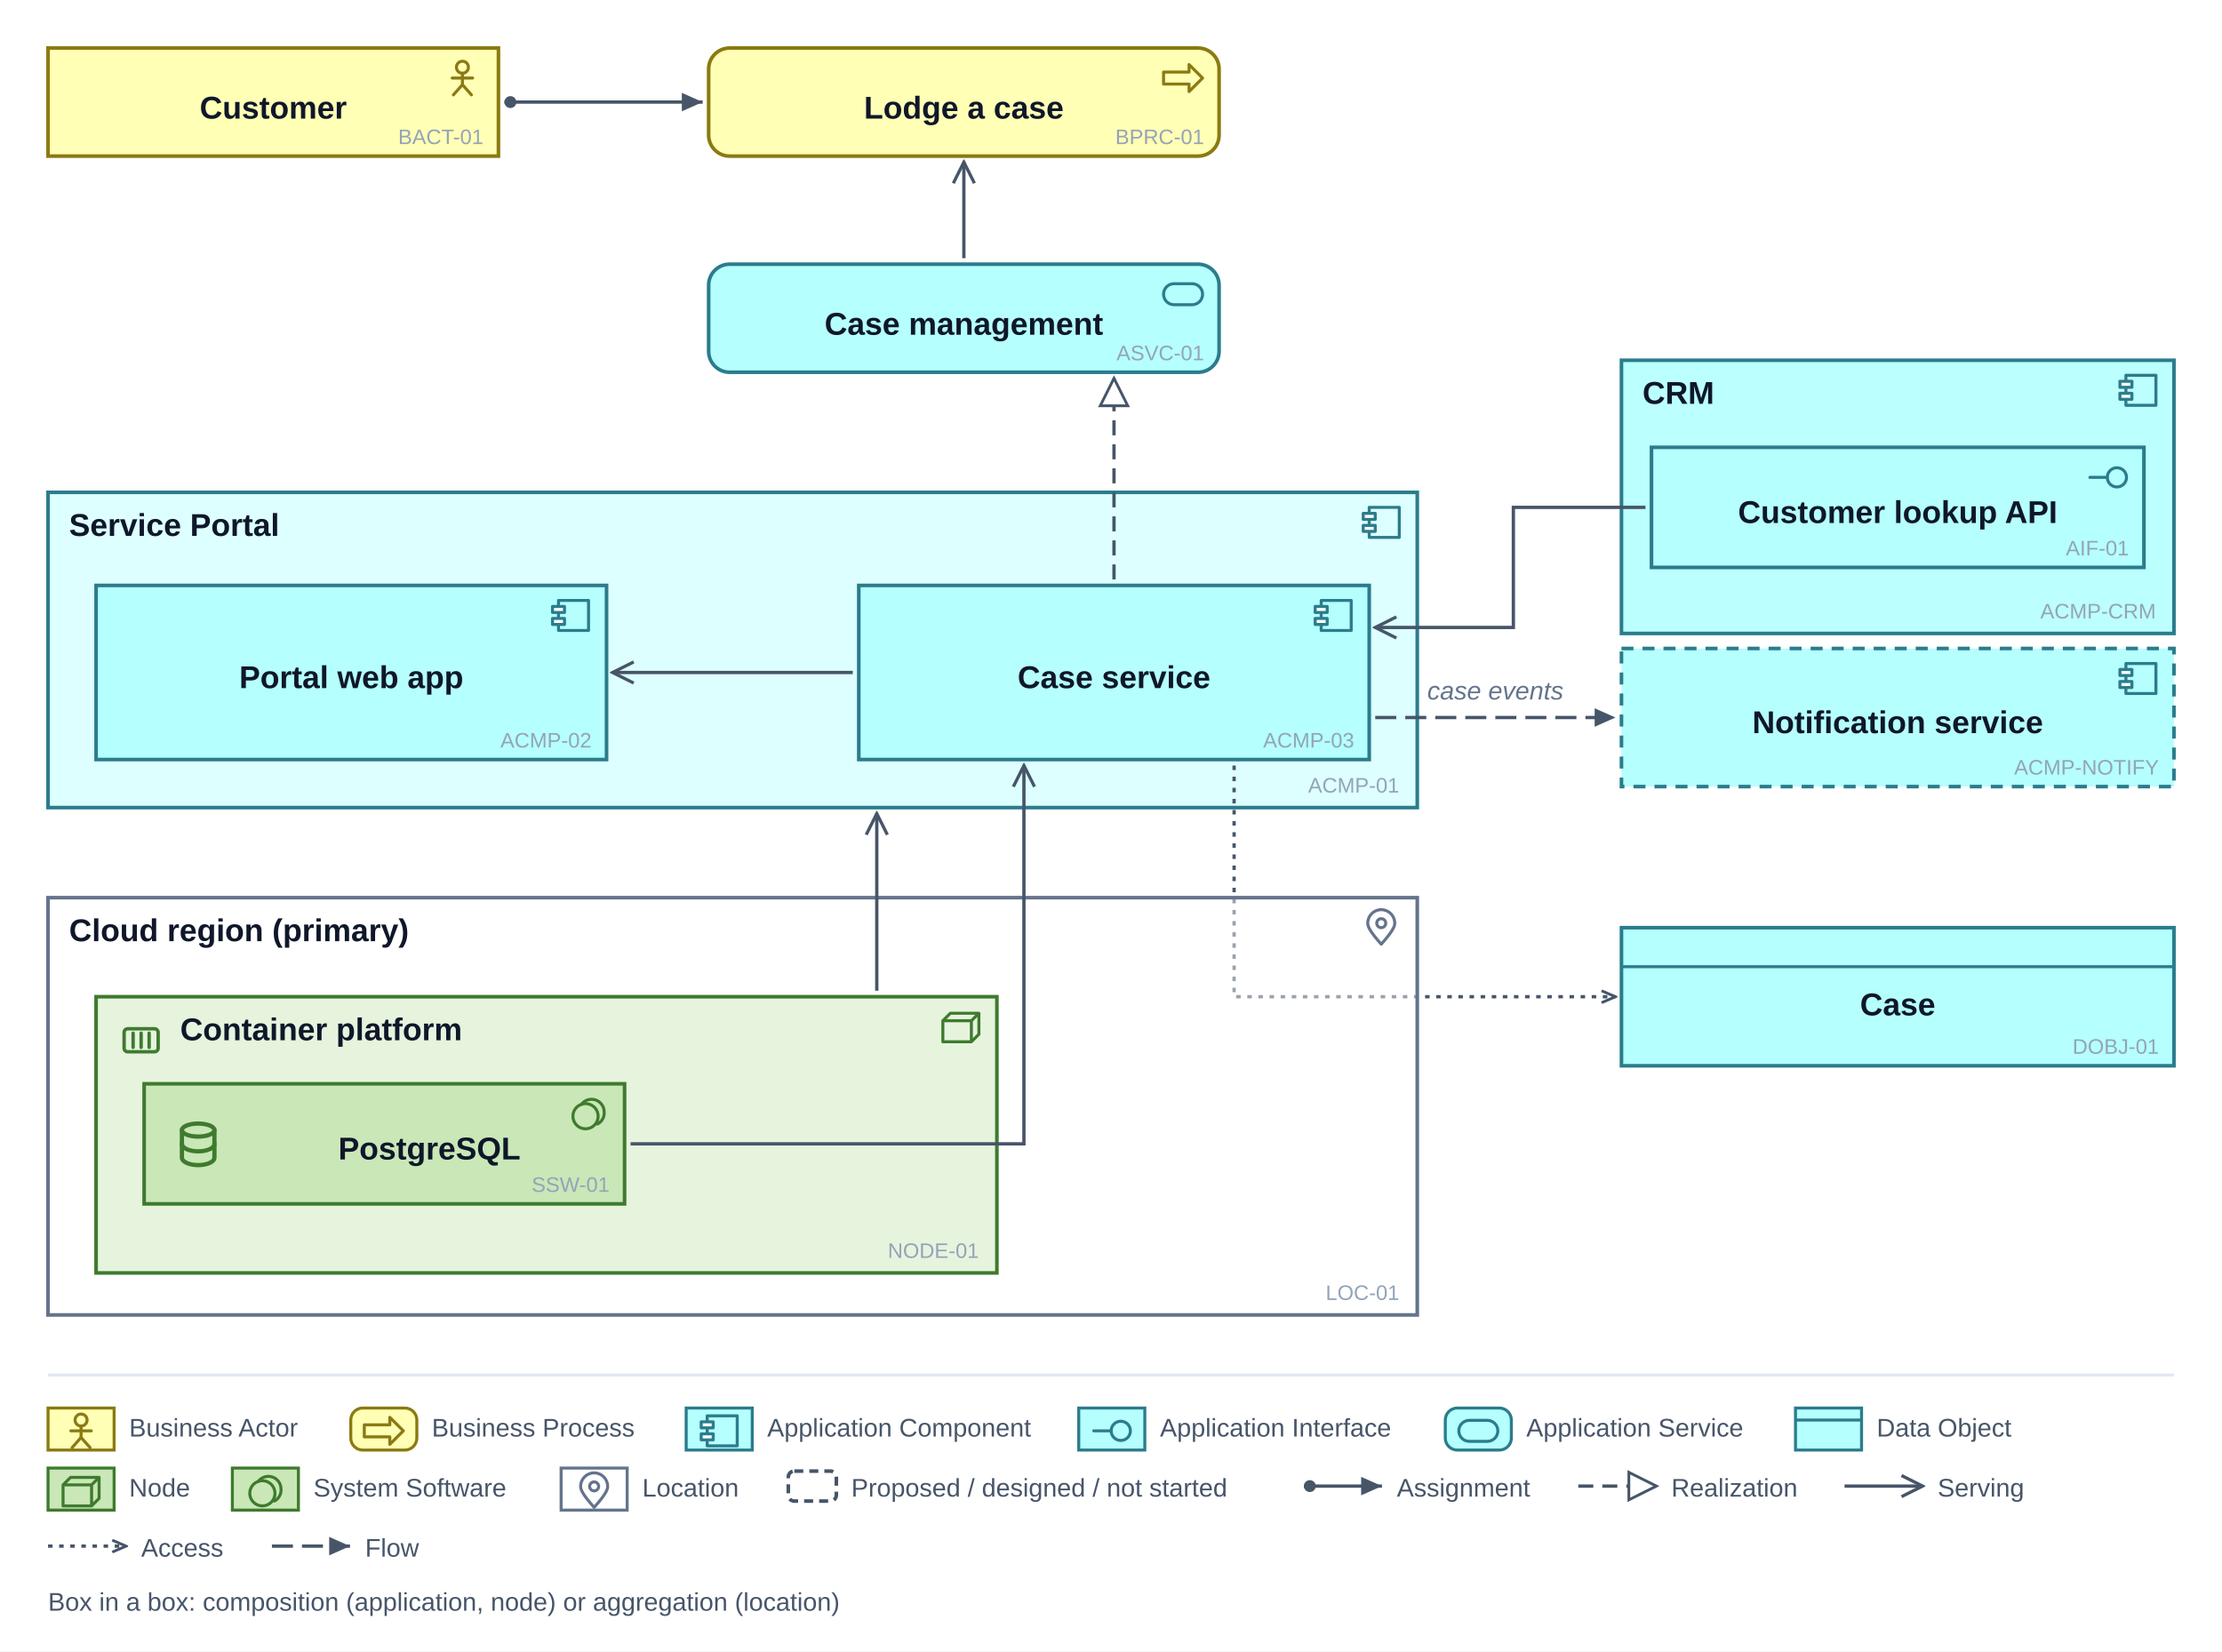
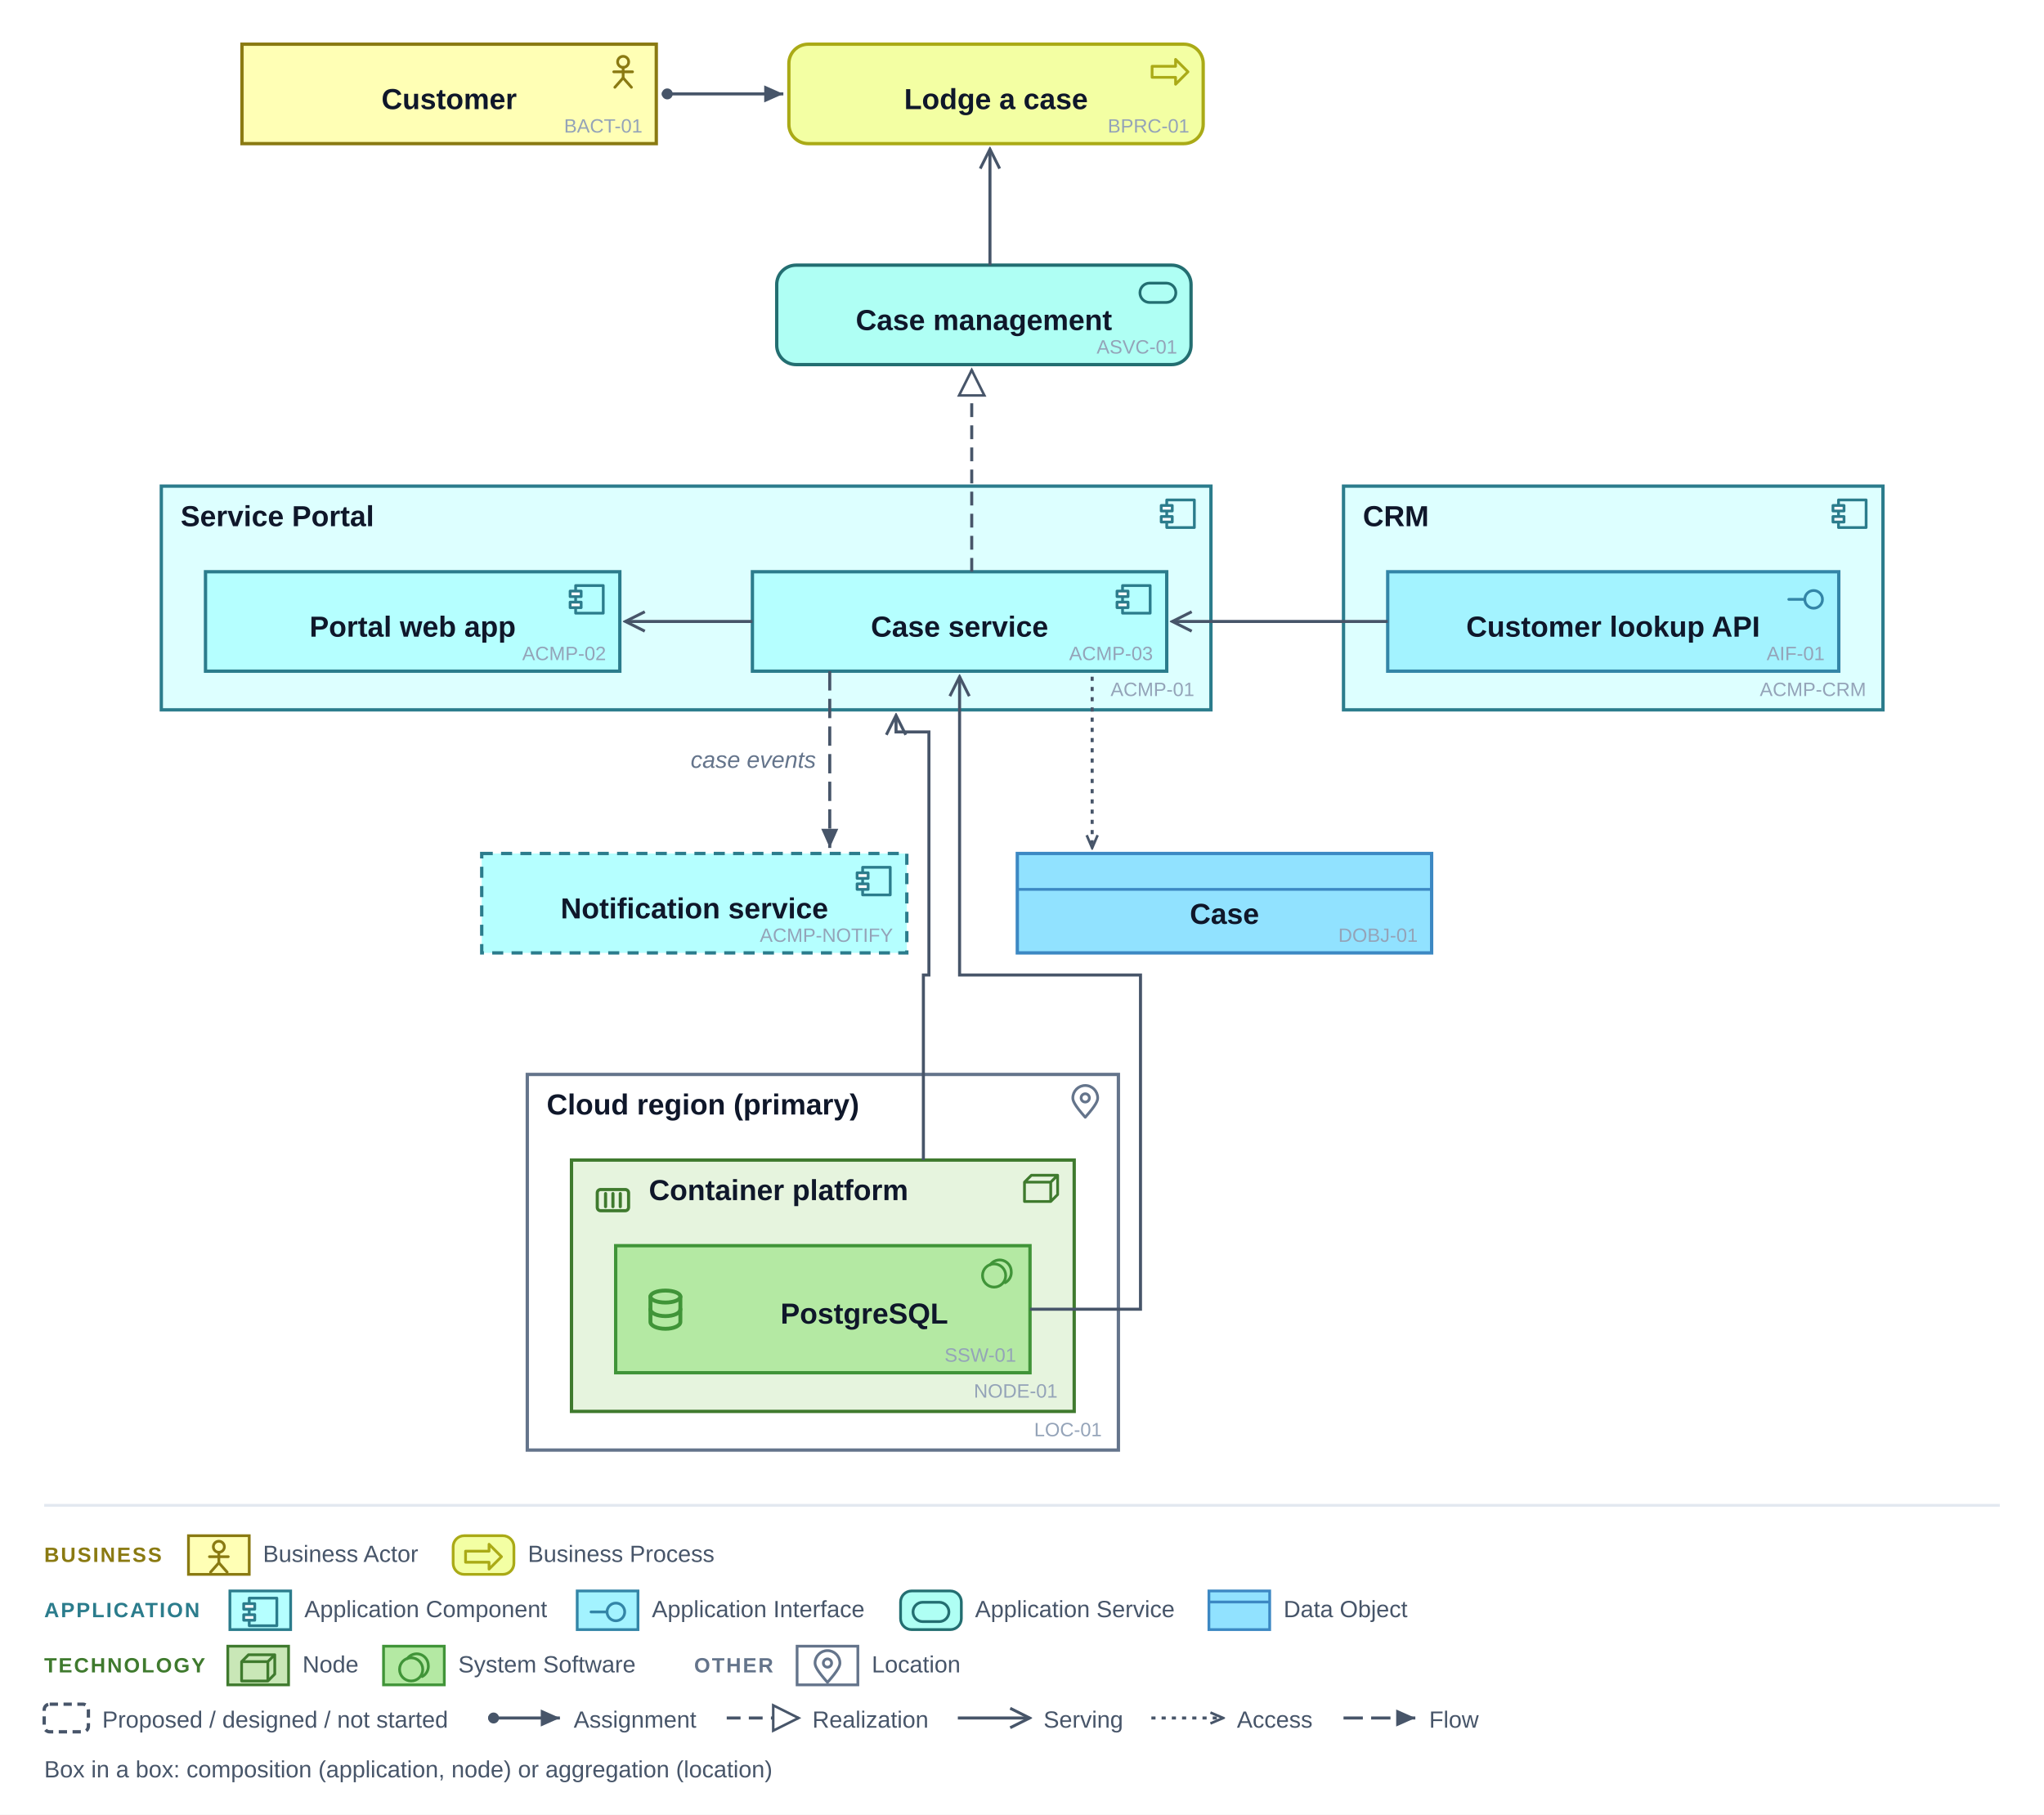
- <svg xmlns="http://www.w3.org/2000/svg" viewBox="0 0 740 550" font-family="-apple-system, 'Helvetica Neue', Arial, sans-serif">
-   <rect x="0" y="0" width="740" height="550" fill="#ffffff" />
+ <svg xmlns="http://www.w3.org/2000/svg" viewBox="0 0 740 657" font-family="-apple-system, 'Helvetica Neue', Arial, sans-serif">
+   <rect x="0" y="0" width="740" height="657" fill="#ffffff" />
  <defs>
    <marker id="arr-layered" viewBox="0 0 10 10" refX="9" refY="5" markerWidth="7" markerHeight="7" orient="auto-start-reverse">
      <path d="M 0 1 L 9 5 L 0 9 z" fill="#475569" />
    </marker>
    <marker id="dot-layered" viewBox="0 0 10 10" refX="8" refY="5" markerWidth="6" markerHeight="6" orient="auto-start-reverse">
      <circle cx="5" cy="5" r="3" fill="#475569" />
    </marker>
    <marker id="arrow-filled-layered" viewBox="0 0 10 10" refX="9" refY="5" markerWidth="7" markerHeight="7" orient="auto-start-reverse">
      <path d="M 0 1 L 9 5 L 0 9 z" fill="#475569" />
    </marker>
    <marker id="arrow-open-layered" viewBox="0 0 10 10" refX="9" refY="5" markerWidth="8" markerHeight="8" orient="auto-start-reverse">
      <path d="M 1 1 L 9 5 L 1 9" fill="none" stroke="#475569" stroke-width="1.2" />
    </marker>
    <marker id="triangle-hollow-layered" viewBox="0 0 12 12" refX="11" refY="6" markerWidth="10" markerHeight="10" orient="auto-start-reverse">
      <path d="M 1 1 L 11 6 L 1 11 z" fill="#ffffff" stroke="#475569" stroke-width="1" />
    </marker>
    <marker id="arrow-open-small-layered" viewBox="0 0 10 10" refX="9" refY="5" markerWidth="6" markerHeight="6" orient="auto-start-reverse">
      <path d="M 2 2 L 9 5 L 2 8" fill="none" stroke="#475569" stroke-width="1.4" />
    </marker>
  </defs>
-   <rect x="16.0" y="16.0" width="150.0" height="36.0" rx="0" fill="#ffffb5" stroke="#8a7a12" stroke-width="1.2" />
-   <g transform="translate(146.0 20.0)" fill="none" stroke="#8a7a12" stroke-width="1" stroke-linecap="round" stroke-linejoin="round">
-     <circle cx="8" cy="2.4" r="2" />
-     <line x1="8" y1="4.4" x2="8" y2="8.2" />
-     <line x1="4.6" y1="6" x2="11.4" y2="6" />
-     <polyline points="5,11.6 8,8.2 11,11.6" />
-   </g>
-   <text x="91.0" y="39.5" font-size="10.5" fill="#0f172a" text-anchor="middle" font-weight="600">Customer</text>
-   <text x="161.0" y="48.0" font-size="7" fill="#94a3b8" text-anchor="end">BACT-01</text>
-   <rect x="236.0" y="16.0" width="170.0" height="36.0" rx="7" fill="#ffffb5" stroke="#8a7a12" stroke-width="1.2" />
-   <g transform="translate(386.0 20.0)" fill="none" stroke="#8a7a12" stroke-width="1" stroke-linecap="round" stroke-linejoin="round">
-     <path d="M1.5 4 H10 V1.5 L14.5 6 L10 10.5 V8 H1.5 Z" />
-   </g>
-   <text x="321.0" y="39.5" font-size="10.5" fill="#0f172a" text-anchor="middle" font-weight="600">Lodge a case</text>
-   <text x="401.0" y="48.0" font-size="7" fill="#94a3b8" text-anchor="end">BPRC-01</text>
-   <polyline points="168.0,34.0 234.0,34.0" fill="none" stroke="#475569" stroke-width="1.1" marker-start="url(#dot-layered)" marker-end="url(#arrow-filled-layered)" />
-   <rect x="236.0" y="88.0" width="170.0" height="36.0" rx="7" fill="#b5ffff" stroke="#2b7c8c" stroke-width="1.2" />
-   <g transform="translate(386.0 92.0)" fill="none" stroke="#2b7c8c" stroke-width="1" stroke-linecap="round" stroke-linejoin="round">
-     <rect x="1.5" y="2.5" width="13" height="7" rx="3.5" />
-   </g>
-   <text x="321.0" y="111.5" font-size="10.5" fill="#0f172a" text-anchor="middle" font-weight="600">Case management</text>
-   <text x="401.0" y="120.0" font-size="7" fill="#94a3b8" text-anchor="end">ASVC-01</text>
-   <polyline points="321.0,86.0 321.0,54.0" fill="none" stroke="#475569" stroke-width="1.1" marker-end="url(#arrow-open-layered)" />
-   <rect x="16.0" y="164.0" width="456.0" height="105.0" rx="0" fill="#b5ffff" fill-opacity="0.45" stroke="#2b7c8c" stroke-width="1.2" />
-   <g transform="translate(452.0 168.0)" fill="none" stroke="#2b7c8c" stroke-width="1" stroke-linecap="round" stroke-linejoin="round">
-     <rect x="4" y="1" width="10" height="10" />
-     <rect x="2" y="3" width="4" height="2" fill="#fff" />
-     <rect x="2" y="7" width="4" height="2" fill="#fff" />
-   </g>
-   <text x="466.0" y="264.0" font-size="7" fill="#94a3b8" text-anchor="end">ACMP-01</text>
-   <text x="23.0" y="178.5" font-size="10.5" fill="#0f172a" font-weight="600">Service Portal</text>
-   <rect x="32.0" y="195.0" width="170.0" height="58.0" rx="0" fill="#b5ffff" stroke="#2b7c8c" stroke-width="1.2" />
-   <g transform="translate(182.0 199.0)" fill="none" stroke="#2b7c8c" stroke-width="1" stroke-linecap="round" stroke-linejoin="round">
-     <rect x="4" y="1" width="10" height="10" />
-     <rect x="2" y="3" width="4" height="2" fill="#fff" />
-     <rect x="2" y="7" width="4" height="2" fill="#fff" />
-   </g>
-   <text x="117.0" y="229.2" font-size="10.5" fill="#0f172a" text-anchor="middle" font-weight="600">Portal web app</text>
-   <text x="197.0" y="249.0" font-size="7" fill="#94a3b8" text-anchor="end">ACMP-02</text>
-   <rect x="286.0" y="195.0" width="170.0" height="58.0" rx="0" fill="#b5ffff" stroke="#2b7c8c" stroke-width="1.2" />
-   <g transform="translate(436.0 199.0)" fill="none" stroke="#2b7c8c" stroke-width="1" stroke-linecap="round" stroke-linejoin="round">
-     <rect x="4" y="1" width="10" height="10" />
-     <rect x="2" y="3" width="4" height="2" fill="#fff" />
-     <rect x="2" y="7" width="4" height="2" fill="#fff" />
-   </g>
-   <text x="371.0" y="229.2" font-size="10.5" fill="#0f172a" text-anchor="middle" font-weight="600">Case service</text>
-   <text x="451.0" y="249.0" font-size="7" fill="#94a3b8" text-anchor="end">ACMP-03</text>
-   <polyline points="371.0,193.0 371.0,126.0" fill="none" stroke="#475569" stroke-width="1.1" stroke-dasharray="5 3" marker-end="url(#triangle-hollow-layered)" />
-   <polyline points="284.0,224.0 204.0,224.0" fill="none" stroke="#475569" stroke-width="1.1" marker-end="url(#arrow-open-layered)" />
-   <rect x="540.0" y="120.0" width="184.0" height="91.0" rx="0" fill="#b5ffff" fill-opacity="0.9" stroke="#2b7c8c" stroke-width="1.2" />
-   <g transform="translate(704.0 124.0)" fill="none" stroke="#2b7c8c" stroke-width="1" stroke-linecap="round" stroke-linejoin="round">
-     <rect x="4" y="1" width="10" height="10" />
-     <rect x="2" y="3" width="4" height="2" fill="#fff" />
-     <rect x="2" y="7" width="4" height="2" fill="#fff" />
-   </g>
-   <text x="718.0" y="206.0" font-size="7" fill="#94a3b8" text-anchor="end">ACMP-CRM</text>
-   <text x="547.0" y="134.5" font-size="10.5" fill="#0f172a" font-weight="600">CRM</text>
-   <rect x="550.0" y="149.0" width="164.0" height="40.0" rx="0" fill="#b5ffff" stroke="#2b7c8c" stroke-width="1.2" />
-   <g transform="translate(694.0 153.0)" fill="none" stroke="#2b7c8c" stroke-width="1" stroke-linecap="round" stroke-linejoin="round">
-     <circle cx="11" cy="6" r="3.2" />
-     <line x1="2" y1="6" x2="7.8" y2="6" />
-   </g>
-   <text x="632.0" y="174.2" font-size="10.5" fill="#0f172a" text-anchor="middle" font-weight="600">Customer lookup API</text>
-   <text x="709.0" y="185.0" font-size="7" fill="#94a3b8" text-anchor="end">AIF-01</text>
-   <polyline points="548.0,169.0 504.0,169.0 504.0,209.0 458.0,209.0" fill="none" stroke="#475569" stroke-width="1.1" marker-end="url(#arrow-open-layered)" />
-   <rect x="540.0" y="216.0" width="184.0" height="46.0" rx="0" fill="#b5ffff" stroke="#2b7c8c" stroke-width="1.2" stroke-dasharray="4 3" />
-   <g transform="translate(704.0 220.0)" fill="none" stroke="#2b7c8c" stroke-width="1" stroke-linecap="round" stroke-linejoin="round">
-     <rect x="4" y="1" width="10" height="10" />
-     <rect x="2" y="3" width="4" height="2" fill="#fff" />
-     <rect x="2" y="7" width="4" height="2" fill="#fff" />
-   </g>
-   <text x="632.0" y="244.2" font-size="10.5" fill="#0f172a" text-anchor="middle" font-weight="600">Notification service</text>
-   <text x="719.0" y="258.0" font-size="7" fill="#94a3b8" text-anchor="end">ACMP-NOTIFY</text>
-   <polyline points="458.0,239.0 538.0,239.0" fill="none" stroke="#475569" stroke-width="1.1" stroke-dasharray="7 3" marker-end="url(#arrow-filled-layered)" />
-   <text x="498.0" y="233.0" font-size="8.5" fill="#64748b" text-anchor="middle" font-style="italic" stroke="#ffffff" stroke-width="3" stroke-linejoin="round" paint-order="stroke">case events</text>
-   <rect x="540.0" y="309.0" width="184.0" height="46.0" rx="0" fill="#b5ffff" stroke="#2b7c8c" stroke-width="1.2" />
-   <line x1="540.0" y1="322.0" x2="724.0" y2="322.0" stroke="#2b7c8c" stroke-width="1" />
-   <text x="632.0" y="338.2" font-size="10.5" fill="#0f172a" text-anchor="middle" font-weight="600">Case</text>
-   <text x="719.0" y="351.0" font-size="7" fill="#94a3b8" text-anchor="end">DOBJ-01</text>
-   <polyline points="411.0,255.0 411.0,332.0 538.0,332.0" fill="none" stroke="#475569" stroke-width="1.1" stroke-dasharray="1.5 2.2" marker-end="url(#arrow-open-small-layered)" />
-   <rect x="16.0" y="299.0" width="456.0" height="139.0" rx="0" fill="#ffffff" fill-opacity="0.45" stroke="#64748b" stroke-width="1.2" />
-   <g transform="translate(452.0 303.0)" fill="none" stroke="#64748b" stroke-width="1" stroke-linecap="round" stroke-linejoin="round">
+   <rect x="58.4" y="176.0" width="380.0" height="81.0" rx="0" fill="#b5ffff" fill-opacity="0.45" stroke="#2b7c8c" stroke-width="1.2" />
+   <g transform="translate(418.4 180.0)" fill="none" stroke="#2b7c8c" stroke-width="1" stroke-linecap="round" stroke-linejoin="round">
+     <rect x="4" y="1" width="10" height="10" />
+     <rect x="2" y="3" width="4" height="2" fill="#fff" />
+     <rect x="2" y="7" width="4" height="2" fill="#fff" />
+   </g>
+   <text x="432.4" y="252.0" font-size="7" fill="#94a3b8" text-anchor="end">ACMP-01</text>
+   <text x="65.4" y="190.5" font-size="10.5" fill="#0f172a" font-weight="600">Service Portal</text>
+   <rect x="486.4" y="176.0" width="195.3" height="81.0" rx="0" fill="#b5ffff" fill-opacity="0.45" stroke="#2b7c8c" stroke-width="1.2" />
+   <g transform="translate(661.6 180.0)" fill="none" stroke="#2b7c8c" stroke-width="1" stroke-linecap="round" stroke-linejoin="round">
+     <rect x="4" y="1" width="10" height="10" />
+     <rect x="2" y="3" width="4" height="2" fill="#fff" />
+     <rect x="2" y="7" width="4" height="2" fill="#fff" />
+   </g>
+   <text x="675.6" y="252.0" font-size="7" fill="#94a3b8" text-anchor="end">ACMP-CRM</text>
+   <text x="493.4" y="190.5" font-size="10.5" fill="#0f172a" font-weight="600">CRM</text>
+   <rect x="190.9" y="389.0" width="214.0" height="136.0" rx="0" fill="#ffffff" fill-opacity="0.45" stroke="#64748b" stroke-width="1.2" />
+   <g transform="translate(384.9 393.0)" fill="none" stroke="#64748b" stroke-width="1" stroke-linecap="round" stroke-linejoin="round">
    <path d="M8 11.5 C4 7 3.5 5.5 3.5 4.5 A4.5 4.5 0 0 1 12.5 4.5 C12.5 5.5 12 7 8 11.5 Z" />
    <circle cx="8" cy="4.5" r="1.5" />
  </g>
-   <text x="466.0" y="433.0" font-size="7" fill="#94a3b8" text-anchor="end">LOC-01</text>
-   <text x="23.0" y="313.5" font-size="10.5" fill="#0f172a" font-weight="600">Cloud region (primary)</text>
-   <rect x="32.0" y="332.0" width="300.0" height="92.0" rx="0" fill="#c9e7b7" fill-opacity="0.45" stroke="#3f7a2e" stroke-width="1.2" />
-   <g transform="translate(39.0 338.0) scale(0.6667)" color="#3f7a2e">
+   <text x="398.9" y="520.0" font-size="7" fill="#94a3b8" text-anchor="end">LOC-01</text>
+   <text x="197.9" y="403.5" font-size="10.5" fill="#0f172a" font-weight="600">Cloud region (primary)</text>
+   <rect x="206.9" y="420.0" width="182.0" height="91.0" rx="0" fill="#c9e7b7" fill-opacity="0.45" stroke="#3f7a2e" stroke-width="1.2" />
+   <g transform="translate(213.9 426.0) scale(0.6667)" color="#3f7a2e">
    <g fill="none" stroke="#3f7a2e" stroke-width="1.7" stroke-linecap="round" stroke-linejoin="round">
      <rect x="3.5" y="7" width="17" height="11.5" rx="1.8" />
      <line x1="8" y1="9.2" x2="8" y2="16.3" />
      <line x1="12" y1="9.2" x2="12" y2="16.3" />
      <line x1="16" y1="9.2" x2="16" y2="16.3" />
    </g>
  </g>
-   <g transform="translate(312.0 336.0)" fill="none" stroke="#3f7a2e" stroke-width="1" stroke-linecap="round" stroke-linejoin="round">
+   <g transform="translate(368.9 424.0)" fill="none" stroke="#3f7a2e" stroke-width="1" stroke-linecap="round" stroke-linejoin="round">
    <path d="M2 4 L4.5 1.5 H14 V8.5 L11.5 11 H2 Z M2 4 H11.5 V11 M11.5 4 L14 1.5" />
  </g>
-   <text x="326.0" y="419.0" font-size="7" fill="#94a3b8" text-anchor="end">NODE-01</text>
-   <text x="60.0" y="346.5" font-size="10.5" fill="#0f172a" font-weight="600">Container platform</text>
-   <rect x="48.0" y="361.0" width="160.0" height="40.0" rx="0" fill="#c9e7b7" stroke="#3f7a2e" stroke-width="1.2" />
-   <g transform="translate(188.0 365.0)" fill="none" stroke="#3f7a2e" stroke-width="1" stroke-linecap="round" stroke-linejoin="round">
+   <text x="382.9" y="506.0" font-size="7" fill="#94a3b8" text-anchor="end">NODE-01</text>
+   <text x="234.9" y="434.5" font-size="10.5" fill="#0f172a" font-weight="600">Container platform</text>
+   <rect x="87.6" y="16.0" width="150.0" height="36.0" rx="0" fill="#ffffb5" stroke="#8a7a12" stroke-width="1.2" />
+   <g transform="translate(217.6 20.0)" fill="none" stroke="#8a7a12" stroke-width="1" stroke-linecap="round" stroke-linejoin="round">
+     <circle cx="8" cy="2.4" r="2" />
+     <line x1="8" y1="4.4" x2="8" y2="8.2" />
+     <line x1="4.6" y1="6" x2="11.4" y2="6" />
+     <polyline points="5,11.6 8,8.2 11,11.6" />
+   </g>
+   <text x="162.6" y="39.5" font-size="10.5" fill="#0f172a" text-anchor="middle" font-weight="600">Customer</text>
+   <text x="232.6" y="48.0" font-size="7" fill="#94a3b8" text-anchor="end">BACT-01</text>
+   <rect x="285.6" y="16.0" width="150.0" height="36.0" rx="7" fill="#f3ffa3" stroke="#aaaa16" stroke-width="1.2" />
+   <g transform="translate(415.6 20.0)" fill="none" stroke="#aaaa16" stroke-width="1" stroke-linecap="round" stroke-linejoin="round">
+     <path d="M1.5 4 H10 V1.5 L14.5 6 L10 10.5 V8 H1.5 Z" />
+   </g>
+   <text x="360.6" y="39.5" font-size="10.5" fill="#0f172a" text-anchor="middle" font-weight="600">Lodge a case</text>
+   <text x="430.6" y="48.0" font-size="7" fill="#94a3b8" text-anchor="end">BPRC-01</text>
+   <rect x="281.2" y="96.0" width="150.0" height="36.0" rx="7" fill="#affff4" stroke="#236e71" stroke-width="1.2" />
+   <g transform="translate(411.2 100.0)" fill="none" stroke="#236e71" stroke-width="1" stroke-linecap="round" stroke-linejoin="round">
+     <rect x="1.5" y="2.5" width="13" height="7" rx="3.5" />
+   </g>
+   <text x="356.2" y="119.5" font-size="10.5" fill="#0f172a" text-anchor="middle" font-weight="600">Case management</text>
+   <text x="426.2" y="128.0" font-size="7" fill="#94a3b8" text-anchor="end">ASVC-01</text>
+   <rect x="74.4" y="207.0" width="150.0" height="36.0" rx="0" fill="#b5ffff" stroke="#2b7c8c" stroke-width="1.2" />
+   <g transform="translate(204.4 211.0)" fill="none" stroke="#2b7c8c" stroke-width="1" stroke-linecap="round" stroke-linejoin="round">
+     <rect x="4" y="1" width="10" height="10" />
+     <rect x="2" y="3" width="4" height="2" fill="#fff" />
+     <rect x="2" y="7" width="4" height="2" fill="#fff" />
+   </g>
+   <text x="149.4" y="230.5" font-size="10.5" fill="#0f172a" text-anchor="middle" font-weight="600">Portal web app</text>
+   <text x="219.4" y="239.0" font-size="7" fill="#94a3b8" text-anchor="end">ACMP-02</text>
+   <rect x="272.4" y="207.0" width="150.0" height="36.0" rx="0" fill="#b5ffff" stroke="#2b7c8c" stroke-width="1.2" />
+   <g transform="translate(402.4 211.0)" fill="none" stroke="#2b7c8c" stroke-width="1" stroke-linecap="round" stroke-linejoin="round">
+     <rect x="4" y="1" width="10" height="10" />
+     <rect x="2" y="3" width="4" height="2" fill="#fff" />
+     <rect x="2" y="7" width="4" height="2" fill="#fff" />
+   </g>
+   <text x="347.4" y="230.5" font-size="10.5" fill="#0f172a" text-anchor="middle" font-weight="600">Case service</text>
+   <text x="417.4" y="239.0" font-size="7" fill="#94a3b8" text-anchor="end">ACMP-03</text>
+   <rect x="502.4" y="207.0" width="163.3" height="36.0" rx="0" fill="#a3f3ff" stroke="#3385a7" stroke-width="1.2" />
+   <g transform="translate(645.6 211.0)" fill="none" stroke="#3385a7" stroke-width="1" stroke-linecap="round" stroke-linejoin="round">
+     <circle cx="11" cy="6" r="3.2" />
+     <line x1="2" y1="6" x2="7.8" y2="6" />
+   </g>
+   <text x="584.0" y="230.5" font-size="10.5" fill="#0f172a" text-anchor="middle" font-weight="600">Customer lookup API</text>
+   <text x="660.6" y="239.0" font-size="7" fill="#94a3b8" text-anchor="end">AIF-01</text>
+   <rect x="174.4" y="309.0" width="153.9" height="36.0" rx="0" fill="#b5ffff" stroke="#2b7c8c" stroke-width="1.2" stroke-dasharray="4 3" />
+   <g transform="translate(308.3 313.0)" fill="none" stroke="#2b7c8c" stroke-width="1" stroke-linecap="round" stroke-linejoin="round">
+     <rect x="4" y="1" width="10" height="10" />
+     <rect x="2" y="3" width="4" height="2" fill="#fff" />
+     <rect x="2" y="7" width="4" height="2" fill="#fff" />
+   </g>
+   <text x="251.4" y="332.5" font-size="10.5" fill="#0f172a" text-anchor="middle" font-weight="600">Notification service</text>
+   <text x="323.3" y="341.0" font-size="7" fill="#94a3b8" text-anchor="end">ACMP-NOTIFY</text>
+   <rect x="368.3" y="309.0" width="150.0" height="36.0" rx="0" fill="#91e2ff" stroke="#3c88c3" stroke-width="1.2" />
+   <line x1="368.3" y1="322.0" x2="518.3" y2="322.0" stroke="#3c88c3" stroke-width="1" />
+   <text x="443.3" y="334.5" font-size="10.5" fill="#0f172a" text-anchor="middle" font-weight="600">Case</text>
+   <text x="513.3" y="341.0" font-size="7" fill="#94a3b8" text-anchor="end">DOBJ-01</text>
+   <rect x="222.9" y="451.0" width="150.0" height="46.0" rx="0" fill="#b4e9a3" stroke="#409438" stroke-width="1.2" />
+   <g transform="translate(352.9 455.0)" fill="none" stroke="#409438" stroke-width="1" stroke-linecap="round" stroke-linejoin="round">
    <circle cx="7" cy="6.8" r="4.2" />
    <path d="M5.6 2.9 A4.2 4.2 0 0 1 13.2 5.2 A4.2 4.2 0 0 1 11 9.4" />
  </g>
-   <g transform="translate(56.0 371.0) scale(0.8333)" color="#3f7a2e">
-     <g fill="none" stroke="#3f7a2e" stroke-width="1.7" stroke-linecap="round" stroke-linejoin="round">
+   <g transform="translate(230.9 464.0) scale(0.8333)" color="#409438">
+     <g fill="none" stroke="#409438" stroke-width="1.7" stroke-linecap="round" stroke-linejoin="round">
      <ellipse cx="12" cy="6.5" rx="6.5" ry="2.6" />
      <path d="M5.5 6.5 v11 c0 1.7 2.9 3 6.5 3 s6.5 -1.3 6.5 -3 v-11" />
      <path d="M5.5 12 c0 1.7 2.9 3 6.5 3 s6.5 -1.3 6.5 -3" />
    </g>
  </g>
-   <text x="143.0" y="386.2" font-size="10.5" fill="#0f172a" text-anchor="middle" font-weight="600">PostgreSQL</text>
-   <text x="203.0" y="397.0" font-size="7" fill="#94a3b8" text-anchor="end">SSW-01</text>
-   <polyline points="292.0,330.0 292.0,271.0" fill="none" stroke="#475569" stroke-width="1.1" marker-end="url(#arrow-open-layered)" />
-   <polyline points="210.0,381.0 341.0,381.0 341.0,255.0" fill="none" stroke="#475569" stroke-width="1.1" marker-end="url(#arrow-open-layered)" />
-   <line x1="16" y1="458.0" x2="724" y2="458.0" stroke="#e2e8f0" stroke-width="1" />
-   <rect x="16" y="469.0" width="22" height="14" rx="0" fill="#ffffb5" stroke="#8a7a12" stroke-width="1" />
-   <g transform="translate(19 470.6) scale(1)">
+   <text x="312.9" y="479.2" font-size="10.5" fill="#0f172a" text-anchor="middle" font-weight="600">PostgreSQL</text>
+   <text x="367.9" y="493.0" font-size="7" fill="#94a3b8" text-anchor="end">SSW-01</text>
+   <polyline points="239.6,34.0 283.6,34.0" fill="none" stroke="#475569" stroke-width="1.1" marker-start="url(#dot-layered)" marker-end="url(#arrow-filled-layered)" />
+   <polyline points="358.4,96.0 358.4,54.0" fill="none" stroke="#475569" stroke-width="1.1" marker-end="url(#arrow-open-layered)" />
+   <polyline points="351.8,207.0 351.8,134.0" fill="none" stroke="#475569" stroke-width="1.1" stroke-dasharray="5 3" marker-end="url(#triangle-hollow-layered)" />
+   <polyline points="272.4,225.0 226.4,225.0" fill="none" stroke="#475569" stroke-width="1.1" marker-end="url(#arrow-open-layered)" />
+   <polyline points="502.4,225.0 424.4,225.0" fill="none" stroke="#475569" stroke-width="1.1" marker-end="url(#arrow-open-layered)" />
+   <polyline points="300.4,243.0 300.4,307.0" fill="none" stroke="#475569" stroke-width="1.1" stroke-dasharray="7 3" marker-end="url(#arrow-filled-layered)" />
+   <text x="295.4" y="278.0" font-size="8.5" fill="#64748b" text-anchor="end" font-style="italic" stroke="#ffffff" stroke-width="3" stroke-linejoin="round" paint-order="stroke">case events</text>
+   <polyline points="395.4,245.0 395.4,307.0" fill="none" stroke="#475569" stroke-width="1.1" stroke-dasharray="1.5 2.2" marker-end="url(#arrow-open-small-layered)" />
+   <polyline points="334.3,420.0 334.3,353.0 336.3,353.0 336.3,265.0 324.4,265.0 324.4,259.0" fill="none" stroke="#475569" stroke-width="1.1" marker-end="url(#arrow-open-layered)" />
+   <polyline points="372.9,474.0 412.9,474.0 412.9,353.0 347.4,353.0 347.4,245.0" fill="none" stroke="#475569" stroke-width="1.1" marker-end="url(#arrow-open-layered)" />
+   <line x1="16" y1="545.0" x2="724" y2="545.0" stroke="#e2e8f0" stroke-width="1" />
+   <text x="16.0" y="565.5" font-size="7.5" fill="#8a7a12" font-weight="700" letter-spacing="0.6">BUSINESS</text>
+   <rect x="68.232" y="556.0" width="22" height="14" rx="0" fill="#ffffb5" stroke="#8a7a12" stroke-width="1" />
+   <g transform="translate(71.232 557.6) scale(1)">
    <g transform="translate(0.0 0.0)" fill="none" stroke="#8a7a12" stroke-width="1" stroke-linecap="round" stroke-linejoin="round">
      <circle cx="8" cy="2.4" r="2" />
      <line x1="8" y1="4.4" x2="8" y2="8.2" />
      <line x1="4.6" y1="6" x2="11.4" y2="6" />
      <polyline points="5,11.6 8,8.2 11,11.6" />
    </g>
  </g>
-   <text x="43.0" y="478.5" font-size="8.5" fill="#475569">Business Actor</text>
-   <rect x="116.82" y="469.0" width="22" height="14" rx="4" fill="#ffffb5" stroke="#8a7a12" stroke-width="1" />
-   <g transform="translate(119.82 470.6) scale(1)">
-     <g transform="translate(0.0 0.0)" fill="none" stroke="#8a7a12" stroke-width="1" stroke-linecap="round" stroke-linejoin="round">
+   <text x="95.2" y="565.5" font-size="8.5" fill="#475569">Business Actor</text>
+   <rect x="164.052" y="556.0" width="22" height="14" rx="4" fill="#f3ffa3" stroke="#aaaa16" stroke-width="1" />
+   <g transform="translate(167.052 557.6) scale(1)">
+     <g transform="translate(0.0 0.0)" fill="none" stroke="#aaaa16" stroke-width="1" stroke-linecap="round" stroke-linejoin="round">
      <path d="M1.5 4 H10 V1.5 L14.5 6 L10 10.5 V8 H1.5 Z" />
    </g>
  </g>
-   <text x="143.8" y="478.5" font-size="8.5" fill="#475569">Business Process</text>
-   <rect x="228.52" y="469.0" width="22" height="14" rx="0" fill="#b5ffff" stroke="#2b7c8c" stroke-width="1" />
-   <g transform="translate(231.52 470.6) scale(1)">
+   <text x="191.1" y="565.5" font-size="8.5" fill="#475569">Business Process</text>
+   <text x="16.0" y="585.5" font-size="7.5" fill="#2b7c8c" font-weight="700" letter-spacing="0.6">APPLICATION</text>
+   <rect x="83.229" y="576.0" width="22" height="14" rx="0" fill="#b5ffff" stroke="#2b7c8c" stroke-width="1" />
+   <g transform="translate(86.229 577.6) scale(1)">
    <g transform="translate(0.0 0.0)" fill="none" stroke="#2b7c8c" stroke-width="1" stroke-linecap="round" stroke-linejoin="round">
      <rect x="4" y="1" width="10" height="10" />
      <rect x="2" y="3" width="4" height="2" fill="#fff" />
      <rect x="2" y="7" width="4" height="2" fill="#fff" />
    </g>
  </g>
-   <text x="255.5" y="478.5" font-size="8.5" fill="#475569">Application Component</text>
-   <rect x="359.26" y="469.0" width="22" height="14" rx="0" fill="#b5ffff" stroke="#2b7c8c" stroke-width="1" />
-   <g transform="translate(362.26 470.6) scale(1)">
-     <g transform="translate(0.0 0.0)" fill="none" stroke="#2b7c8c" stroke-width="1" stroke-linecap="round" stroke-linejoin="round">
+   <text x="110.2" y="585.5" font-size="8.5" fill="#475569">Application Component</text>
+   <rect x="208.969" y="576.0" width="22" height="14" rx="0" fill="#a3f3ff" stroke="#3385a7" stroke-width="1" />
+   <g transform="translate(211.969 577.6) scale(1)">
+     <g transform="translate(0.0 0.0)" fill="none" stroke="#3385a7" stroke-width="1" stroke-linecap="round" stroke-linejoin="round">
      <circle cx="11" cy="6" r="3.2" />
      <line x1="2" y1="6" x2="7.8" y2="6" />
    </g>
  </g>
-   <text x="386.3" y="478.5" font-size="8.5" fill="#475569">Application Interface</text>
-   <rect x="481.33" y="469.0" width="22" height="14" rx="4" fill="#b5ffff" stroke="#2b7c8c" stroke-width="1" />
-   <g transform="translate(484.33 470.6) scale(1)">
-     <g transform="translate(0.0 0.0)" fill="none" stroke="#2b7c8c" stroke-width="1" stroke-linecap="round" stroke-linejoin="round">
+   <text x="236.0" y="585.5" font-size="8.5" fill="#475569">Application Interface</text>
+   <rect x="326.039" y="576.0" width="22" height="14" rx="4" fill="#affff4" stroke="#236e71" stroke-width="1" />
+   <g transform="translate(329.039 577.6) scale(1)">
+     <g transform="translate(0.0 0.0)" fill="none" stroke="#236e71" stroke-width="1" stroke-linecap="round" stroke-linejoin="round">
      <rect x="1.5" y="2.5" width="13" height="7" rx="3.5" />
    </g>
  </g>
-   <text x="508.3" y="478.5" font-size="8.5" fill="#475569">Application Service</text>
-   <rect x="597.96" y="469.0" width="22" height="14" rx="0" fill="#b5ffff" stroke="#2b7c8c" stroke-width="1" />
-   <line x1="597.96" y1="473.0" x2="619.96" y2="473.0" stroke="#2b7c8c" stroke-width="1" />
-   <text x="625.0" y="478.5" font-size="8.5" fill="#475569">Data Object</text>
-   <rect x="16" y="489.0" width="22" height="14" rx="0" fill="#c9e7b7" stroke="#3f7a2e" stroke-width="1" />
-   <g transform="translate(19 490.6) scale(1)">
+   <text x="353.0" y="585.5" font-size="8.5" fill="#475569">Application Service</text>
+   <rect x="437.669" y="576.0" width="22" height="14" rx="0" fill="#91e2ff" stroke="#3c88c3" stroke-width="1" />
+   <line x1="437.669" y1="580.0" x2="459.669" y2="580.0" stroke="#3c88c3" stroke-width="1" />
+   <text x="464.7" y="585.5" font-size="8.5" fill="#475569">Data Object</text>
+   <text x="16.0" y="605.5" font-size="7.5" fill="#3f7a2e" font-weight="700" letter-spacing="0.6">TECHNOLOGY</text>
+   <rect x="82.47" y="596.0" width="22" height="14" rx="0" fill="#c9e7b7" stroke="#3f7a2e" stroke-width="1" />
+   <g transform="translate(85.47 597.6) scale(1)">
    <g transform="translate(0.0 0.0)" fill="none" stroke="#3f7a2e" stroke-width="1" stroke-linecap="round" stroke-linejoin="round">
      <path d="M2 4 L4.5 1.5 H14 V8.5 L11.5 11 H2 Z M2 4 H11.5 V11 M11.5 4 L14 1.5" />
    </g>
  </g>
-   <text x="43.0" y="498.5" font-size="8.5" fill="#475569">Node</text>
-   <rect x="77.38" y="489.0" width="22" height="14" rx="0" fill="#c9e7b7" stroke="#3f7a2e" stroke-width="1" />
-   <g transform="translate(80.38 490.6) scale(1)">
-     <g transform="translate(0.0 0.0)" fill="none" stroke="#3f7a2e" stroke-width="1" stroke-linecap="round" stroke-linejoin="round">
+   <text x="109.5" y="605.5" font-size="8.5" fill="#475569">Node</text>
+   <rect x="138.85" y="596.0" width="22" height="14" rx="0" fill="#b4e9a3" stroke="#409438" stroke-width="1" />
+   <g transform="translate(141.85 597.6) scale(1)">
+     <g transform="translate(0.0 0.0)" fill="none" stroke="#409438" stroke-width="1" stroke-linecap="round" stroke-linejoin="round">
      <circle cx="7" cy="6.8" r="4.2" />
      <path d="M5.6 2.9 A4.2 4.2 0 0 1 13.2 5.2 A4.2 4.2 0 0 1 11 9.4" />
    </g>
  </g>
-   <text x="104.4" y="498.5" font-size="8.5" fill="#475569">System Software</text>
-   <rect x="186.87" y="489.0" width="22" height="14" rx="0" fill="#ffffff" stroke="#64748b" stroke-width="1" />
-   <g transform="translate(189.87 490.6) scale(1)">
+   <text x="165.9" y="605.5" font-size="8.5" fill="#475569">System Software</text>
+   <text x="251.3" y="605.5" font-size="7.5" fill="#64748b" font-weight="700" letter-spacing="0.6">OTHER</text>
+   <rect x="288.575" y="596.0" width="22" height="14" rx="0" fill="#ffffff" stroke="#64748b" stroke-width="1" />
+   <g transform="translate(291.575 597.6) scale(1)">
    <g transform="translate(0.0 0.0)" fill="none" stroke="#64748b" stroke-width="1" stroke-linecap="round" stroke-linejoin="round">
      <path d="M8 11.5 C4 7 3.5 5.5 3.5 4.5 A4.5 4.5 0 0 1 12.5 4.5 C12.5 5.5 12 7 8 11.5 Z" />
      <circle cx="8" cy="4.5" r="1.5" />
    </g>
  </g>
-   <text x="213.9" y="498.5" font-size="8.5" fill="#475569">Location</text>
-   <rect x="262.53" y="490.0" width="16" height="10" rx="2" fill="#ffffff" stroke="#475569" stroke-width="1.2" stroke-dasharray="3 2" />
-   <text x="283.5" y="498.5" font-size="8.5" fill="#475569">Proposed / designed / not started</text>
-   <line x1="434.24" y1="495.0" x2="460.24" y2="495.0" stroke="#475569" stroke-width="1.1" marker-start="url(#dot-layered)" marker-end="url(#arrow-filled-layered)" />
-   <text x="465.2" y="498.5" font-size="8.5" fill="#475569">Assignment</text>
-   <line x1="525.63" y1="495.0" x2="551.63" y2="495.0" stroke="#475569" stroke-width="1.1" stroke-dasharray="5 3" marker-end="url(#triangle-hollow-layered)" />
-   <text x="556.6" y="498.5" font-size="8.5" fill="#475569">Realization</text>
-   <line x1="614.3" y1="495.0" x2="640.3" y2="495.0" stroke="#475569" stroke-width="1.1" marker-end="url(#arrow-open-layered)" />
-   <text x="645.3" y="498.5" font-size="8.5" fill="#475569">Serving</text>
-   <line x1="16" y1="515.0" x2="42" y2="515.0" stroke="#475569" stroke-width="1.1" stroke-dasharray="1.5 2.2" marker-end="url(#arrow-open-small-layered)" />
-   <text x="47.0" y="518.5" font-size="8.5" fill="#475569">Access</text>
-   <line x1="90.56" y1="515.0" x2="116.56" y2="515.0" stroke="#475569" stroke-width="1.1" stroke-dasharray="7 3" marker-end="url(#arrow-filled-layered)" />
-   <text x="121.6" y="518.5" font-size="8.5" fill="#475569">Flow</text>
-   <text x="16.0" y="536.5" font-size="8.5" fill="#475569">Box in a box: composition (application, node) or aggregation (location)</text>
+   <text x="315.6" y="605.5" font-size="8.5" fill="#475569">Location</text>
+   <rect x="16" y="617.0" width="16" height="10" rx="2" fill="#ffffff" stroke="#475569" stroke-width="1.2" stroke-dasharray="3 2" />
+   <text x="37.0" y="625.5" font-size="8.5" fill="#475569">Proposed / designed / not started</text>
+   <line x1="176.71" y1="622.0" x2="202.71" y2="622.0" stroke="#475569" stroke-width="1.1" marker-start="url(#dot-layered)" marker-end="url(#arrow-filled-layered)" />
+   <text x="207.7" y="625.5" font-size="8.5" fill="#475569">Assignment</text>
+   <line x1="263.1" y1="622.0" x2="289.1" y2="622.0" stroke="#475569" stroke-width="1.1" stroke-dasharray="5 3" marker-end="url(#triangle-hollow-layered)" />
+   <text x="294.1" y="625.5" font-size="8.5" fill="#475569">Realization</text>
+   <line x1="346.77" y1="622.0" x2="372.77" y2="622.0" stroke="#475569" stroke-width="1.1" marker-end="url(#arrow-open-layered)" />
+   <text x="377.8" y="625.5" font-size="8.5" fill="#475569">Serving</text>
+   <line x1="416.84" y1="622.0" x2="442.84" y2="622.0" stroke="#475569" stroke-width="1.1" stroke-dasharray="1.5 2.2" marker-end="url(#arrow-open-small-layered)" />
+   <text x="447.8" y="625.5" font-size="8.5" fill="#475569">Access</text>
+   <line x1="486.4" y1="622.0" x2="512.4" y2="622.0" stroke="#475569" stroke-width="1.1" stroke-dasharray="7 3" marker-end="url(#arrow-filled-layered)" />
+   <text x="517.4" y="625.5" font-size="8.5" fill="#475569">Flow</text>
+   <text x="16.0" y="643.5" font-size="8.5" fill="#475569">Box in a box: composition (application, node) or aggregation (location)</text>
</svg>
